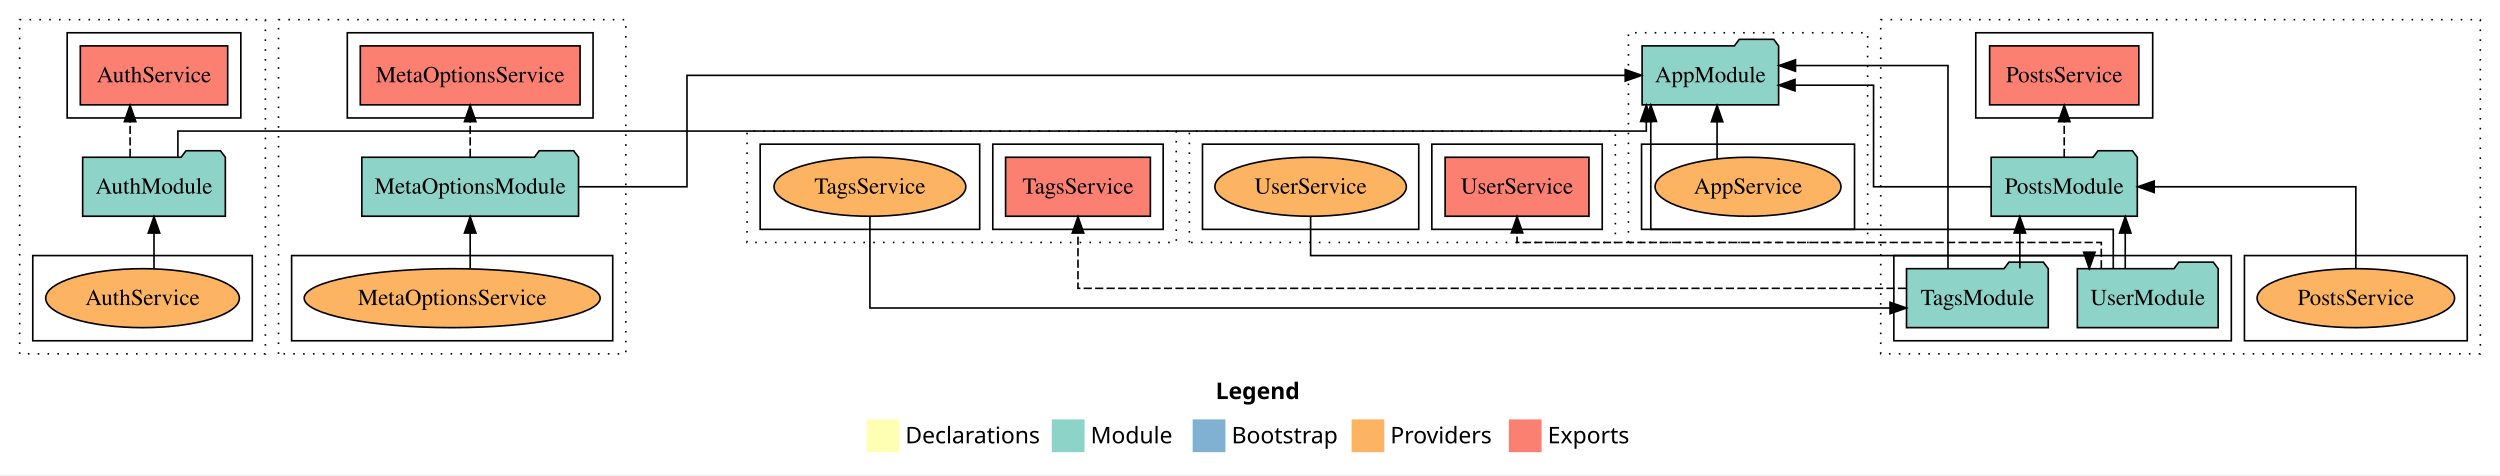
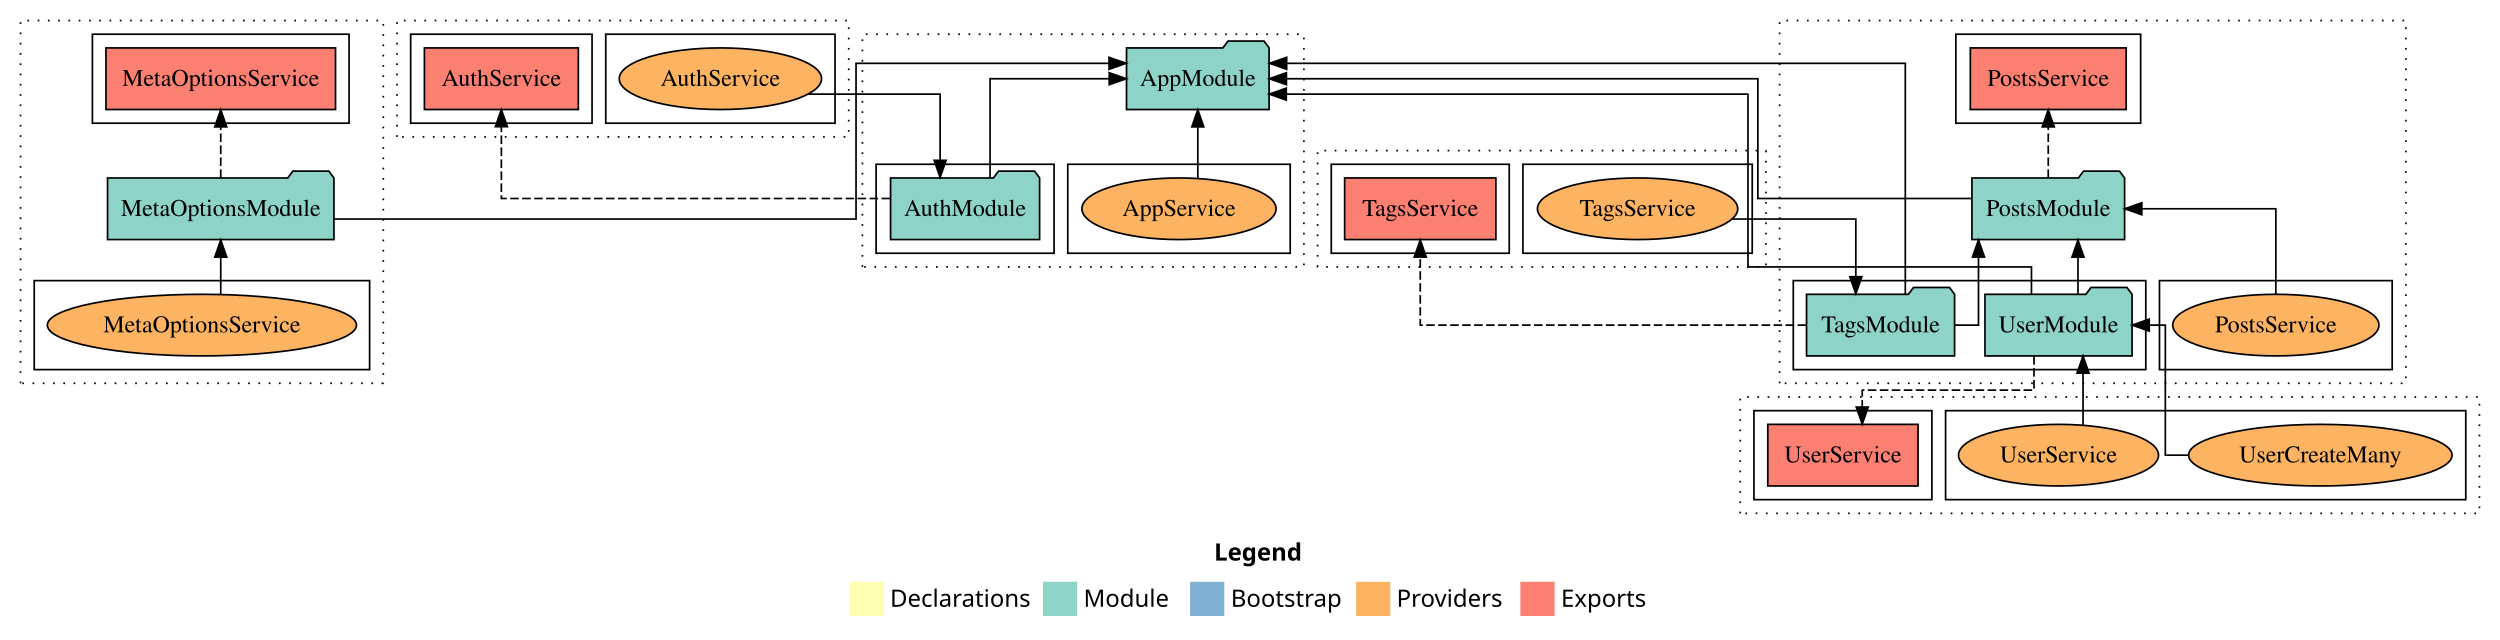
- <svg xmlns="http://www.w3.org/2000/svg" width="1526pt" height="290pt" viewBox="0.00 0.00 1526.00 290.00">
-   <g id="graph0" class="graph" transform="scale(1 1) rotate(0) translate(4 286)">
-     <polygon fill="white" stroke="transparent" points="-4,4 -4,-286 1522,-286 1522,4 -4,4" />
-     <text text-anchor="start" x="738.01" y="-42.4" font-family="Times-12" font-weight="bold" font-size="14.00">Legend</text>
-     <polygon fill="#ffffb3" stroke="transparent" points="525,-10 525,-30 545,-30 545,-10 525,-10" />
-     <text text-anchor="start" x="548.63" y="-15.4" font-family="Times-12" font-size="14.00">  Declarations</text>
-     <polygon fill="#8dd3c7" stroke="transparent" points="638,-10 638,-30 658,-30 658,-10 638,-10" />
-     <text text-anchor="start" x="661.73" y="-15.4" font-family="Times-12" font-size="14.00">  Module</text>
-     <polygon fill="#80b1d3" stroke="transparent" points="724,-10 724,-30 744,-30 744,-10 724,-10" />
-     <text text-anchor="start" x="747.78" y="-15.4" font-family="Times-12" font-size="14.00">  Bootstrap</text>
-     <polygon fill="#fdb462" stroke="transparent" points="821,-10 821,-30 841,-30 841,-10 821,-10" />
-     <text text-anchor="start" x="844.67" y="-15.4" font-family="Times-12" font-size="14.00">  Providers</text>
-     <polygon fill="#fb8072" stroke="transparent" points="917,-10 917,-30 937,-30 937,-10 917,-10" />
-     <text text-anchor="start" x="940.73" y="-15.4" font-family="Times-12" font-size="14.00">  Exports</text>
+ <svg xmlns="http://www.w3.org/2000/svg" width="1461pt" height="374pt" viewBox="0.00 0.00 1461.00 374.00">
+   <g id="graph0" class="graph" transform="scale(1 1) rotate(0) translate(4 370)">
+     <polygon fill="white" stroke="transparent" points="-4,4 -4,-370 1457,-370 1457,4 -4,4" />
+     <text text-anchor="start" x="705.51" y="-42.4" font-family="Times-12" font-weight="bold" font-size="14.00">Legend</text>
+     <polygon fill="#ffffb3" stroke="transparent" points="492.5,-10 492.5,-30 512.5,-30 512.5,-10 492.5,-10" />
+     <text text-anchor="start" x="516.13" y="-15.4" font-family="Times-12" font-size="14.00">  Declarations</text>
+     <polygon fill="#8dd3c7" stroke="transparent" points="605.5,-10 605.5,-30 625.5,-30 625.5,-10 605.5,-10" />
+     <text text-anchor="start" x="629.23" y="-15.4" font-family="Times-12" font-size="14.00">  Module</text>
+     <polygon fill="#80b1d3" stroke="transparent" points="691.5,-10 691.5,-30 711.5,-30 711.5,-10 691.5,-10" />
+     <text text-anchor="start" x="715.28" y="-15.4" font-family="Times-12" font-size="14.00">  Bootstrap</text>
+     <polygon fill="#fdb462" stroke="transparent" points="788.5,-10 788.5,-30 808.5,-30 808.5,-10 788.5,-10" />
+     <text text-anchor="start" x="812.17" y="-15.4" font-family="Times-12" font-size="14.00">  Providers</text>
+     <polygon fill="#fb8072" stroke="transparent" points="884.5,-10 884.5,-30 904.5,-30 904.5,-10 884.5,-10" />
+     <text text-anchor="start" x="908.23" y="-15.4" font-family="Times-12" font-size="14.00">  Exports</text>
    <g id="clust19" class="cluster">
-       <polygon fill="none" stroke="black" stroke-dasharray="1,5" points="1144,-70 1144,-274 1510,-274 1510,-70 1144,-70" />
+       <polygon fill="none" stroke="black" stroke-dasharray="1,5" points="1036,-146 1036,-358 1402,-358 1402,-146 1036,-146" />
+     </g>
+     <g id="clust22" class="cluster">
+       <polygon fill="none" stroke="black" points="1139,-298 1139,-350 1247,-350 1247,-298 1139,-298" />
+     </g>
+     <g id="clust24" class="cluster">
+       <polygon fill="none" stroke="black" points="1258,-154 1258,-206 1394,-206 1394,-154 1258,-154" />
    </g>
    <g id="clust21" class="cluster">
-       <polygon fill="none" stroke="black" points="1152,-78 1152,-130 1358,-130 1358,-78 1152,-78" />
-     </g>
-     <g id="clust22" class="cluster">
-       <polygon fill="none" stroke="black" points="1202,-214 1202,-266 1310,-266 1310,-214 1202,-214" />
-     </g>
-     <g id="clust24" class="cluster">
-       <polygon fill="none" stroke="black" points="1366,-78 1366,-130 1502,-130 1502,-78 1366,-78" />
+       <polygon fill="none" stroke="black" points="1044,-154 1044,-206 1250,-206 1250,-154 1044,-154" />
+     </g>
+     <g id="clust13" class="cluster">
+       <polygon fill="none" stroke="black" stroke-dasharray="1,5" points="8,-146 8,-358 220,-358 220,-146 8,-146" />
+     </g>
+     <g id="clust18" class="cluster">
+       <polygon fill="none" stroke="black" points="16,-154 16,-206 212,-206 212,-154 16,-154" />
+     </g>
+     <g id="clust16" class="cluster">
+       <polygon fill="none" stroke="black" points="50,-298 50,-350 200,-350 200,-298 50,-298" />
+     </g>
+     <g id="clust25" class="cluster">
+       <polygon fill="none" stroke="black" stroke-dasharray="1,5" points="766,-214 766,-282 1028,-282 1028,-214 766,-214" />
+     </g>
+     <g id="clust30" class="cluster">
+       <polygon fill="none" stroke="black" points="886,-222 886,-274 1020,-274 1020,-222 886,-222" />
+     </g>
+     <g id="clust28" class="cluster">
+       <polygon fill="none" stroke="black" points="774,-222 774,-274 878,-274 878,-222 774,-222" />
+     </g>
+     <g id="clust1" class="cluster">
+       <polygon fill="none" stroke="black" stroke-dasharray="1,5" points="500,-214 500,-350 758,-350 758,-214 500,-214" />
+     </g>
+     <g id="clust3" class="cluster">
+       <polygon fill="none" stroke="black" points="508,-222 508,-274 612,-274 612,-222 508,-222" />
+     </g>
+     <g id="clust6" class="cluster">
+       <polygon fill="none" stroke="black" points="620,-222 620,-274 750,-274 750,-222 620,-222" />
+     </g>
+     <g id="clust31" class="cluster">
+       <polygon fill="none" stroke="black" stroke-dasharray="1,5" points="1013,-70 1013,-138 1445,-138 1445,-70 1013,-70" />
+     </g>
+     <g id="clust36" class="cluster">
+       <polygon fill="none" stroke="black" points="1133,-78 1133,-130 1437,-130 1437,-78 1133,-78" />
+     </g>
+     <g id="clust34" class="cluster">
+       <polygon fill="none" stroke="black" points="1021,-78 1021,-130 1125,-130 1125,-78 1021,-78" />
    </g>
    <g id="clust7" class="cluster">
-       <polygon fill="none" stroke="black" stroke-dasharray="1,5" points="8,-70 8,-274 158,-274 158,-70 8,-70" />
+       <polygon fill="none" stroke="black" stroke-dasharray="1,5" points="228,-290 228,-358 492,-358 492,-290 228,-290" />
+     </g>
+     <g id="clust12" class="cluster">
+       <polygon fill="none" stroke="black" points="350,-298 350,-350 484,-350 484,-298 350,-298" />
    </g>
    <g id="clust10" class="cluster">
-       <polygon fill="none" stroke="black" points="37,-214 37,-266 143,-266 143,-214 37,-214" />
-     </g>
-     <g id="clust12" class="cluster">
-       <polygon fill="none" stroke="black" points="16,-78 16,-130 150,-130 150,-78 16,-78" />
-     </g>
-     <g id="clust13" class="cluster">
-       <polygon fill="none" stroke="black" stroke-dasharray="1,5" points="166,-70 166,-274 378,-274 378,-70 166,-70" />
-     </g>
-     <g id="clust16" class="cluster">
-       <polygon fill="none" stroke="black" points="208,-214 208,-266 358,-266 358,-214 208,-214" />
-     </g>
-     <g id="clust18" class="cluster">
-       <polygon fill="none" stroke="black" points="174,-78 174,-130 370,-130 370,-78 174,-78" />
-     </g>
-     <g id="clust25" class="cluster">
-       <polygon fill="none" stroke="black" stroke-dasharray="1,5" points="452,-138 452,-206 714,-206 714,-138 452,-138" />
-     </g>
-     <g id="clust28" class="cluster">
-       <polygon fill="none" stroke="black" points="602,-146 602,-198 706,-198 706,-146 602,-146" />
-     </g>
-     <g id="clust30" class="cluster">
-       <polygon fill="none" stroke="black" points="460,-146 460,-198 594,-198 594,-146 460,-146" />
-     </g>
-     <g id="clust1" class="cluster">
-       <polygon fill="none" stroke="black" stroke-dasharray="1,5" points="990,-138 990,-266 1136,-266 1136,-138 990,-138" />
-     </g>
-     <g id="clust6" class="cluster">
-       <polygon fill="none" stroke="black" points="998,-146 998,-198 1128,-198 1128,-146 998,-146" />
-     </g>
-     <g id="clust31" class="cluster">
-       <polygon fill="none" stroke="black" stroke-dasharray="1,5" points="722,-138 722,-206 982,-206 982,-138 722,-138" />
-     </g>
-     <g id="clust34" class="cluster">
-       <polygon fill="none" stroke="black" points="870,-146 870,-198 974,-198 974,-146 870,-146" />
-     </g>
-     <g id="clust36" class="cluster">
-       <polygon fill="none" stroke="black" points="730,-146 730,-198 862,-198 862,-146 730,-146" />
+       <polygon fill="none" stroke="black" points="236,-298 236,-350 342,-350 342,-298 236,-298" />
    </g>
    <g id="node1" class="node">
-       <polygon fill="#8dd3c7" stroke="black" points="133.55,-190 130.55,-194 109.55,-194 106.55,-190 46.45,-190 46.45,-154 133.55,-154 133.55,-190" />
-       <text text-anchor="middle" x="90" y="-167.8" font-family="Times,serif" font-size="14.00">AuthModule</text>
+       <polygon fill="#8dd3c7" stroke="black" points="603.55,-266 600.55,-270 579.55,-270 576.55,-266 516.45,-266 516.45,-230 603.55,-230 603.55,-266" />
+       <text text-anchor="middle" x="560" y="-243.8" font-family="Times,serif" font-size="14.00">AuthModule</text>
    </g>
    <g id="node6" class="node">
-       <polygon fill="#8dd3c7" stroke="black" points="1081.66,-258 1078.66,-262 1057.66,-262 1054.66,-258 998.34,-258 998.34,-222 1081.66,-222 1081.66,-258" />
-       <text text-anchor="middle" x="1040" y="-235.8" font-family="Times,serif" font-size="14.00">AppModule</text>
+       <polygon fill="#8dd3c7" stroke="black" points="737.66,-342 734.66,-346 713.66,-346 710.66,-342 654.34,-342 654.34,-306 737.66,-306 737.66,-342" />
+       <text text-anchor="middle" x="696" y="-319.8" font-family="Times,serif" font-size="14.00">AppModule</text>
    </g>
    <g id="edge1" class="edge">
-       <path fill="none" stroke="black" d="M104.59,-190.19C104.59,-198.28 104.59,-206 104.59,-206 104.59,-206 1000.91,-206 1000.91,-206 1000.91,-206 1000.91,-211.81 1000.91,-211.81" />
-       <polygon fill="black" stroke="black" points="997.41,-211.81 1000.91,-221.81 1004.41,-211.81 997.41,-211.81" />
+       <path fill="none" stroke="black" d="M574.59,-266.01C574.59,-288.49 574.59,-324 574.59,-324 574.59,-324 644.22,-324 644.22,-324" />
+       <polygon fill="black" stroke="black" points="644.22,-327.5 654.22,-324 644.22,-320.5 644.22,-327.5" />
    </g>
    <g id="node8" class="node">
-       <polygon fill="#fb8072" stroke="black" points="134.98,-258 45.02,-258 45.02,-222 134.98,-222 134.98,-258" />
-       <text text-anchor="middle" x="90" y="-235.8" font-family="Times,serif" font-size="14.00">AuthService </text>
+       <polygon fill="#fb8072" stroke="black" points="333.98,-342 244.02,-342 244.02,-306 333.98,-306 333.98,-342" />
+       <text text-anchor="middle" x="289" y="-319.8" font-family="Times,serif" font-size="14.00">AuthService </text>
    </g>
    <g id="edge7" class="edge">
-       <path fill="none" stroke="black" stroke-dasharray="5,2" d="M75.41,-190.22C75.41,-190.22 75.41,-211.73 75.41,-211.73" />
-       <polygon fill="black" stroke="black" points="71.91,-211.73 75.41,-221.73 78.91,-211.73 71.91,-211.73" />
+       <path fill="none" stroke="black" stroke-dasharray="5,2" d="M516.16,-254C439.46,-254 289,-254 289,-254 289,-254 289,-295.97 289,-295.97" />
+       <polygon fill="black" stroke="black" points="285.5,-295.97 289,-305.97 292.5,-295.97 285.5,-295.97" />
    </g>
    <g id="node2" class="node">
-       <polygon fill="#8dd3c7" stroke="black" points="349.15,-190 346.15,-194 325.15,-194 322.15,-190 216.85,-190 216.85,-154 349.15,-154 349.15,-190" />
-       <text text-anchor="middle" x="283" y="-167.8" font-family="Times,serif" font-size="14.00">MetaOptionsModule</text>
+       <polygon fill="#8dd3c7" stroke="black" points="191.15,-266 188.15,-270 167.15,-270 164.15,-266 58.85,-266 58.85,-230 191.15,-230 191.15,-266" />
+       <text text-anchor="middle" x="125" y="-243.8" font-family="Times,serif" font-size="14.00">MetaOptionsModule</text>
    </g>
    <g id="edge2" class="edge">
-       <path fill="none" stroke="black" d="M349.16,-172C382.24,-172 415.33,-172 415.33,-172 415.33,-172 415.33,-240 415.33,-240 415.33,-240 988.04,-240 988.04,-240" />
-       <polygon fill="black" stroke="black" points="988.04,-243.5 998.04,-240 988.04,-236.5 988.04,-243.5" />
+       <path fill="none" stroke="black" d="M191.37,-242C298.16,-242 496.27,-242 496.27,-242 496.27,-242 496.27,-333 496.27,-333 496.27,-333 644.13,-333 644.13,-333" />
+       <polygon fill="black" stroke="black" points="644.13,-336.5 654.13,-333 644.13,-329.5 644.13,-336.5" />
    </g>
    <g id="node10" class="node">
-       <polygon fill="#fb8072" stroke="black" points="350.08,-258 215.92,-258 215.92,-222 350.08,-222 350.08,-258" />
-       <text text-anchor="middle" x="283" y="-235.8" font-family="Times,serif" font-size="14.00">MetaOptionsService </text>
+       <polygon fill="#fb8072" stroke="black" points="192.08,-342 57.92,-342 57.92,-306 192.08,-306 192.08,-342" />
+       <text text-anchor="middle" x="125" y="-319.8" font-family="Times,serif" font-size="14.00">MetaOptionsService </text>
    </g>
    <g id="edge9" class="edge">
-       <path fill="none" stroke="black" stroke-dasharray="5,2" d="M283,-190.22C283,-190.22 283,-211.73 283,-211.73" />
-       <polygon fill="black" stroke="black" points="279.5,-211.73 283,-221.73 286.5,-211.73 279.5,-211.73" />
+       <path fill="none" stroke="black" stroke-dasharray="5,2" d="M125,-266.01C125,-266.01 125,-295.85 125,-295.85" />
+       <polygon fill="black" stroke="black" points="121.5,-295.85 125,-305.85 128.5,-295.85 121.5,-295.85" />
    </g>
    <g id="node3" class="node">
-       <polygon fill="#8dd3c7" stroke="black" points="1300.61,-190 1297.61,-194 1276.61,-194 1273.61,-190 1211.39,-190 1211.39,-154 1300.61,-154 1300.61,-190" />
-       <text text-anchor="middle" x="1256" y="-167.8" font-family="Times,serif" font-size="14.00">PostsModule</text>
+       <polygon fill="#8dd3c7" stroke="black" points="1237.61,-266 1234.61,-270 1213.61,-270 1210.61,-266 1148.39,-266 1148.39,-230 1237.61,-230 1237.61,-266" />
+       <text text-anchor="middle" x="1193" y="-243.8" font-family="Times,serif" font-size="14.00">PostsModule</text>
    </g>
    <g id="edge3" class="edge">
-       <path fill="none" stroke="black" d="M1211.34,-172C1178.52,-172 1139.62,-172 1139.62,-172 1139.62,-172 1139.62,-234 1139.62,-234 1139.62,-234 1091.67,-234 1091.67,-234" />
-       <polygon fill="black" stroke="black" points="1091.67,-230.5 1081.67,-234 1091.67,-237.5 1091.67,-230.5" />
+       <path fill="none" stroke="black" d="M1148.41,-254C1098.13,-254 1023.29,-254 1023.29,-254 1023.29,-254 1023.29,-324 1023.29,-324 1023.29,-324 747.78,-324 747.78,-324" />
+       <polygon fill="black" stroke="black" points="747.78,-320.5 737.78,-324 747.78,-327.5 747.78,-320.5" />
    </g>
    <g id="node12" class="node">
-       <polygon fill="#fb8072" stroke="black" points="1301.54,-258 1210.46,-258 1210.46,-222 1301.54,-222 1301.54,-258" />
-       <text text-anchor="middle" x="1256" y="-235.8" font-family="Times,serif" font-size="14.00">PostsService </text>
+       <polygon fill="#fb8072" stroke="black" points="1238.54,-342 1147.46,-342 1147.46,-306 1238.54,-306 1238.54,-342" />
+       <text text-anchor="middle" x="1193" y="-319.8" font-family="Times,serif" font-size="14.00">PostsService </text>
    </g>
    <g id="edge13" class="edge">
-       <path fill="none" stroke="black" stroke-dasharray="5,2" d="M1256,-190.22C1256,-190.22 1256,-211.73 1256,-211.73" />
-       <polygon fill="black" stroke="black" points="1252.5,-211.73 1256,-221.73 1259.5,-211.73 1252.5,-211.73" />
+       <path fill="none" stroke="black" stroke-dasharray="5,2" d="M1193,-266.01C1193,-266.01 1193,-295.85 1193,-295.85" />
+       <polygon fill="black" stroke="black" points="1189.5,-295.85 1193,-305.85 1196.5,-295.85 1189.5,-295.85" />
    </g>
    <g id="node4" class="node">
-       <polygon fill="#8dd3c7" stroke="black" points="1246.26,-122 1243.26,-126 1222.26,-126 1219.26,-122 1159.74,-122 1159.74,-86 1246.26,-86 1246.26,-122" />
-       <text text-anchor="middle" x="1203" y="-99.8" font-family="Times,serif" font-size="14.00">TagsModule</text>
+       <polygon fill="#8dd3c7" stroke="black" points="1138.26,-198 1135.26,-202 1114.26,-202 1111.26,-198 1051.74,-198 1051.74,-162 1138.26,-162 1138.26,-198" />
+       <text text-anchor="middle" x="1095" y="-175.8" font-family="Times,serif" font-size="14.00">TagsModule</text>
    </g>
    <g id="edge11" class="edge">
-       <path fill="none" stroke="black" d="M1228.91,-122.22C1228.91,-122.22 1228.91,-143.73 1228.91,-143.73" />
-       <polygon fill="black" stroke="black" points="1225.41,-143.73 1228.91,-153.73 1232.41,-143.73 1225.41,-143.73" />
+       <path fill="none" stroke="black" d="M1138.37,-180C1146.36,-180 1152.23,-180 1152.23,-180 1152.23,-180 1152.23,-219.78 1152.23,-219.78" />
+       <polygon fill="black" stroke="black" points="1148.73,-219.78 1152.23,-229.78 1155.73,-219.78 1148.73,-219.78" />
    </g>
    <g id="edge4" class="edge">
-       <path fill="none" stroke="black" d="M1185.05,-122.27C1185.05,-160.63 1185.05,-246 1185.05,-246 1185.05,-246 1091.95,-246 1091.95,-246" />
-       <polygon fill="black" stroke="black" points="1091.95,-242.5 1081.95,-246 1091.95,-249.5 1091.95,-242.5" />
+       <path fill="none" stroke="black" d="M1109.46,-198.15C1109.46,-238.68 1109.46,-333 1109.46,-333 1109.46,-333 747.92,-333 747.92,-333" />
+       <polygon fill="black" stroke="black" points="747.92,-329.5 737.92,-333 747.92,-336.5 747.92,-329.5" />
    </g>
    <g id="node14" class="node">
-       <polygon fill="#fb8072" stroke="black" points="698.19,-190 609.81,-190 609.81,-154 698.19,-154 698.19,-190" />
-       <text text-anchor="middle" x="654" y="-167.8" font-family="Times,serif" font-size="14.00">TagsService </text>
+       <polygon fill="#fb8072" stroke="black" points="870.19,-266 781.81,-266 781.81,-230 870.19,-230 870.19,-266" />
+       <text text-anchor="middle" x="826" y="-243.8" font-family="Times,serif" font-size="14.00">TagsService </text>
    </g>
    <g id="edge15" class="edge">
-       <path fill="none" stroke="black" stroke-dasharray="5,2" d="M1159.46,-110C1029.61,-110 654,-110 654,-110 654,-110 654,-143.73 654,-143.73" />
-       <polygon fill="black" stroke="black" points="650.5,-143.73 654,-153.73 657.5,-143.73 650.5,-143.73" />
+       <path fill="none" stroke="black" stroke-dasharray="5,2" d="M1051.48,-180C975.35,-180 826,-180 826,-180 826,-180 826,-219.78 826,-219.78" />
+       <polygon fill="black" stroke="black" points="822.5,-219.78 826,-229.78 829.5,-219.78 822.5,-219.78" />
    </g>
    <g id="node5" class="node">
-       <polygon fill="#8dd3c7" stroke="black" points="1349.98,-122 1346.98,-126 1325.98,-126 1322.98,-122 1264.02,-122 1264.02,-86 1349.98,-86 1349.98,-122" />
-       <text text-anchor="middle" x="1307" y="-99.8" font-family="Times,serif" font-size="14.00">UserModule</text>
+       <polygon fill="#8dd3c7" stroke="black" points="1241.98,-198 1238.98,-202 1217.98,-202 1214.98,-198 1156.02,-198 1156.02,-162 1241.98,-162 1241.98,-198" />
+       <text text-anchor="middle" x="1199" y="-175.8" font-family="Times,serif" font-size="14.00">UserModule</text>
    </g>
    <g id="edge12" class="edge">
-       <path fill="none" stroke="black" d="M1293.25,-122.22C1293.25,-122.22 1293.25,-143.73 1293.25,-143.73" />
-       <polygon fill="black" stroke="black" points="1289.75,-143.73 1293.25,-153.73 1296.75,-143.73 1289.75,-143.73" />
+       <path fill="none" stroke="black" d="M1210.37,-198.22C1210.37,-198.22 1210.37,-219.73 1210.37,-219.73" />
+       <polygon fill="black" stroke="black" points="1206.87,-219.73 1210.37,-229.73 1213.87,-219.73 1206.87,-219.73" />
    </g>
    <g id="edge5" class="edge">
-       <path fill="none" stroke="black" d="M1285.94,-122.06C1285.94,-133.44 1285.94,-146 1285.94,-146 1285.94,-146 1003.64,-146 1003.64,-146 1003.64,-146 1003.64,-211.88 1003.64,-211.88" />
-       <polygon fill="black" stroke="black" points="1000.14,-211.88 1003.64,-221.88 1007.14,-211.88 1000.14,-211.88" />
+       <path fill="none" stroke="black" d="M1183.19,-198.19C1183.19,-206.28 1183.19,-214 1183.19,-214 1183.19,-214 1017.52,-214 1017.52,-214 1017.52,-214 1017.52,-315 1017.52,-315 1017.52,-315 747.7,-315 747.7,-315" />
+       <polygon fill="black" stroke="black" points="747.7,-311.5 737.7,-315 747.7,-318.5 747.7,-311.5" />
    </g>
    <g id="node16" class="node">
-       <polygon fill="#fb8072" stroke="black" points="965.9,-190 878.1,-190 878.1,-154 965.9,-154 965.9,-190" />
-       <text text-anchor="middle" x="922" y="-167.8" font-family="Times,serif" font-size="14.00">UserService </text>
+       <polygon fill="#fb8072" stroke="black" points="1116.9,-122 1029.1,-122 1029.1,-86 1116.9,-86 1116.9,-122" />
+       <text text-anchor="middle" x="1073" y="-99.8" font-family="Times,serif" font-size="14.00">UserService </text>
    </g>
    <g id="edge17" class="edge">
-       <path fill="none" stroke="black" stroke-dasharray="5,2" d="M1278.63,-122.19C1278.63,-130.28 1278.63,-138 1278.63,-138 1278.63,-138 922,-138 922,-138 922,-138 922,-143.81 922,-143.81" />
-       <polygon fill="black" stroke="black" points="918.5,-143.81 922,-153.81 925.5,-143.81 918.5,-143.81" />
+       <path fill="none" stroke="black" stroke-dasharray="5,2" d="M1184.67,-161.89C1184.67,-152.1 1184.67,-142 1184.67,-142 1184.67,-142 1084.29,-142 1084.29,-142 1084.29,-142 1084.29,-132.11 1084.29,-132.11" />
+       <polygon fill="black" stroke="black" points="1087.79,-132.11 1084.29,-122.11 1080.79,-132.11 1087.79,-132.11" />
    </g>
    <g id="node7" class="node">
-       <ellipse fill="#fdb462" stroke="black" cx="1063" cy="-172" rx="56.74" ry="18" />
-       <text text-anchor="middle" x="1063" y="-167.8" font-family="Times,serif" font-size="14.00">AppService</text>
+       <ellipse fill="#fdb462" stroke="black" cx="685" cy="-248" rx="56.74" ry="18" />
+       <text text-anchor="middle" x="685" y="-243.8" font-family="Times,serif" font-size="14.00">AppService</text>
    </g>
    <g id="edge6" class="edge">
-       <path fill="none" stroke="black" d="M1044.1,-189.16C1044.1,-189.16 1044.1,-211.65 1044.1,-211.65" />
-       <polygon fill="black" stroke="black" points="1040.6,-211.65 1044.1,-221.65 1047.6,-211.65 1040.6,-211.65" />
+       <path fill="none" stroke="black" d="M696,-266.01C696,-266.01 696,-295.85 696,-295.85" />
+       <polygon fill="black" stroke="black" points="692.5,-295.85 696,-305.85 699.5,-295.85 692.5,-295.85" />
    </g>
    <g id="node9" class="node">
-       <ellipse fill="#fdb462" stroke="black" cx="83" cy="-104" rx="59.11" ry="18" />
-       <text text-anchor="middle" x="83" y="-99.8" font-family="Times,serif" font-size="14.00">AuthService</text>
+       <ellipse fill="#fdb462" stroke="black" cx="417" cy="-324" rx="59.11" ry="18" />
+       <text text-anchor="middle" x="417" y="-319.8" font-family="Times,serif" font-size="14.00">AuthService</text>
    </g>
    <g id="edge8" class="edge">
-       <path fill="none" stroke="black" d="M90,-122.22C90,-122.22 90,-143.73 90,-143.73" />
-       <polygon fill="black" stroke="black" points="86.5,-143.73 90,-153.73 93.5,-143.73 86.5,-143.73" />
+       <path fill="none" stroke="black" d="M468.49,-315C504.21,-315 545.41,-315 545.41,-315 545.41,-315 545.41,-276.31 545.41,-276.31" />
+       <polygon fill="black" stroke="black" points="548.91,-276.31 545.41,-266.31 541.91,-276.31 548.91,-276.31" />
    </g>
    <g id="node11" class="node">
-       <ellipse fill="#fdb462" stroke="black" cx="272" cy="-104" rx="90.33" ry="18" />
-       <text text-anchor="middle" x="272" y="-99.8" font-family="Times,serif" font-size="14.00">MetaOptionsService</text>
+       <ellipse fill="#fdb462" stroke="black" cx="114" cy="-180" rx="90.33" ry="18" />
+       <text text-anchor="middle" x="114" y="-175.8" font-family="Times,serif" font-size="14.00">MetaOptionsService</text>
    </g>
    <g id="edge10" class="edge">
-       <path fill="none" stroke="black" d="M283,-122.22C283,-122.22 283,-143.73 283,-143.73" />
-       <polygon fill="black" stroke="black" points="279.5,-143.73 283,-153.73 286.5,-143.73 279.5,-143.73" />
+       <path fill="none" stroke="black" d="M125,-198.22C125,-198.22 125,-219.73 125,-219.73" />
+       <polygon fill="black" stroke="black" points="121.5,-219.73 125,-229.73 128.5,-219.73 121.5,-219.73" />
    </g>
    <g id="node13" class="node">
-       <ellipse fill="#fdb462" stroke="black" cx="1434" cy="-104" rx="60.27" ry="18" />
-       <text text-anchor="middle" x="1434" y="-99.8" font-family="Times,serif" font-size="14.00">PostsService</text>
+       <ellipse fill="#fdb462" stroke="black" cx="1326" cy="-180" rx="60.27" ry="18" />
+       <text text-anchor="middle" x="1326" y="-175.8" font-family="Times,serif" font-size="14.00">PostsService</text>
    </g>
    <g id="edge14" class="edge">
-       <path fill="none" stroke="black" d="M1434,-122.22C1434,-142.37 1434,-172 1434,-172 1434,-172 1310.92,-172 1310.92,-172" />
-       <polygon fill="black" stroke="black" points="1310.92,-168.5 1300.92,-172 1310.92,-175.5 1310.92,-168.5" />
+       <path fill="none" stroke="black" d="M1326,-198.22C1326,-218.37 1326,-248 1326,-248 1326,-248 1247.66,-248 1247.66,-248" />
+       <polygon fill="black" stroke="black" points="1247.66,-244.5 1237.66,-248 1247.66,-251.5 1247.66,-244.5" />
    </g>
    <g id="node15" class="node">
-       <ellipse fill="#fdb462" stroke="black" cx="527" cy="-172" rx="58.53" ry="18" />
-       <text text-anchor="middle" x="527" y="-167.8" font-family="Times,serif" font-size="14.00">TagsService</text>
+       <ellipse fill="#fdb462" stroke="black" cx="953" cy="-248" rx="58.53" ry="18" />
+       <text text-anchor="middle" x="953" y="-243.8" font-family="Times,serif" font-size="14.00">TagsService</text>
    </g>
    <g id="edge16" class="edge">
-       <path fill="none" stroke="black" d="M527,-153.71C527,-131.79 527,-98 527,-98 527,-98 1149.68,-98 1149.68,-98" />
-       <polygon fill="black" stroke="black" points="1149.68,-101.5 1159.68,-98 1149.68,-94.5 1149.68,-101.5" />
+       <path fill="none" stroke="black" d="M1008.57,-242C1042.94,-242 1080.54,-242 1080.54,-242 1080.54,-242 1080.54,-208.27 1080.54,-208.27" />
+       <polygon fill="black" stroke="black" points="1084.04,-208.27 1080.54,-198.27 1077.04,-208.27 1084.04,-208.27" />
    </g>
    <g id="node17" class="node">
-       <ellipse fill="#fdb462" stroke="black" cx="796" cy="-172" rx="58.44" ry="18" />
-       <text text-anchor="middle" x="796" y="-167.8" font-family="Times,serif" font-size="14.00">UserService</text>
+       <ellipse fill="#fdb462" stroke="black" cx="1352" cy="-104" rx="76.98" ry="18" />
+       <text text-anchor="middle" x="1352" y="-99.8" font-family="Times,serif" font-size="14.00">UserCreateMany</text>
    </g>
    <g id="edge18" class="edge">
-       <path fill="none" stroke="black" d="M796,-153.94C796,-142.56 796,-130 796,-130 796,-130 1271.32,-130 1271.32,-130 1271.32,-130 1271.32,-129.21 1271.32,-129.21" />
-       <polygon fill="black" stroke="black" points="1274.82,-132.06 1271.32,-122.06 1267.82,-132.06 1274.82,-132.06" />
+       <path fill="none" stroke="black" d="M1274.78,-104C1266.73,-104 1261.42,-104 1261.42,-104 1261.42,-104 1261.42,-180 1261.42,-180 1261.42,-180 1252.01,-180 1252.01,-180" />
+       <polygon fill="black" stroke="black" points="1252.01,-176.5 1242.01,-180 1252.01,-183.5 1252.01,-176.5" />
+     </g>
+     <g id="node18" class="node">
+       <ellipse fill="#fdb462" stroke="black" cx="1199" cy="-104" rx="58.44" ry="18" />
+       <text text-anchor="middle" x="1199" y="-99.8" font-family="Times,serif" font-size="14.00">UserService</text>
+     </g>
+     <g id="edge19" class="edge">
+       <path fill="none" stroke="black" d="M1213.33,-121.63C1213.33,-121.63 1213.33,-151.94 1213.33,-151.94" />
+       <polygon fill="black" stroke="black" points="1209.83,-151.94 1213.33,-161.94 1216.83,-151.94 1209.83,-151.94" />
    </g>
  </g>
</svg>
